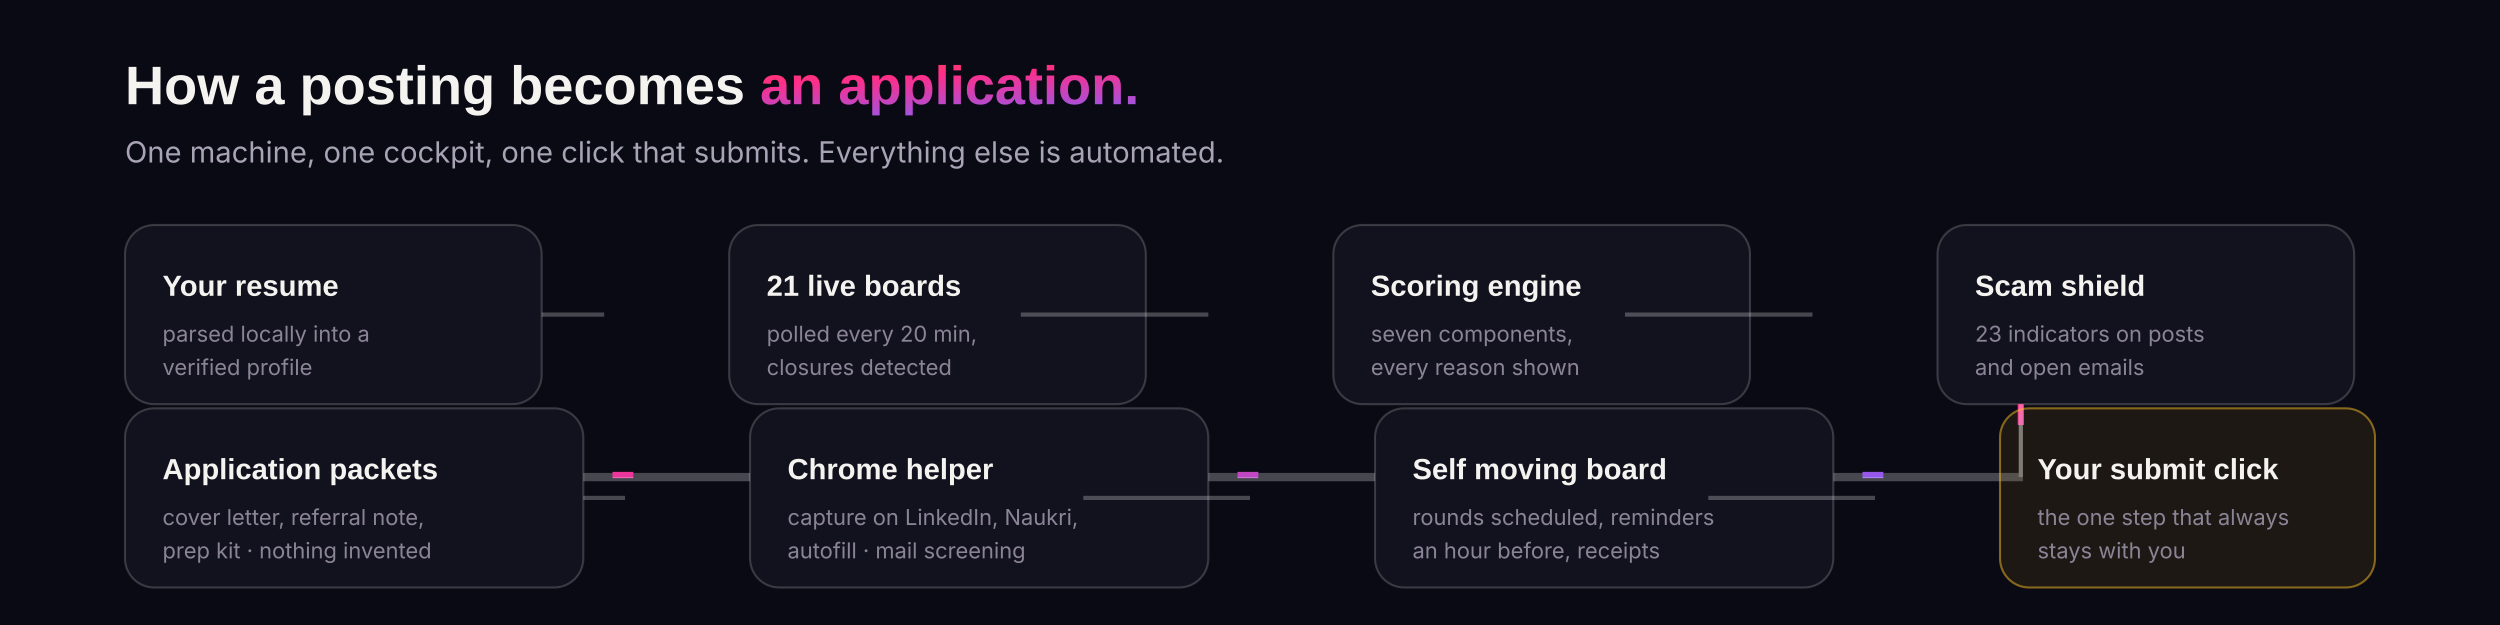
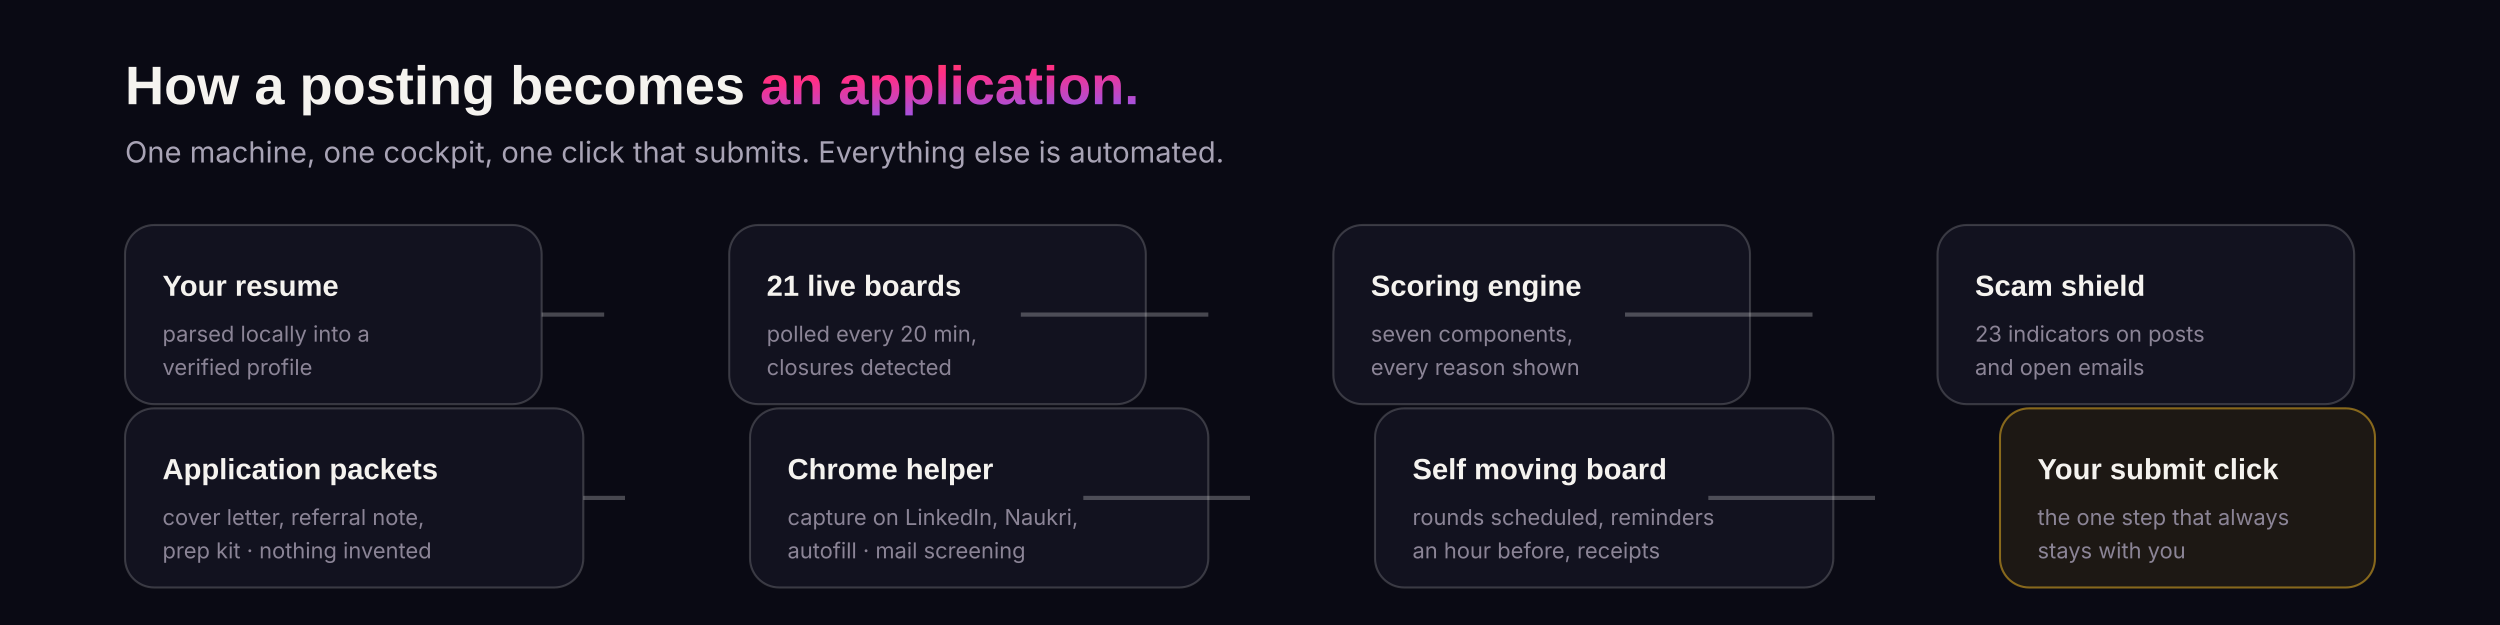
<svg xmlns="http://www.w3.org/2000/svg" viewBox="0 0 1200 300" width="1200" height="300" role="img" aria-label="How JobForge works">
  <defs>
    <linearGradient id="g7" x1="0" y1="0" x2="1" y2="1">
      <stop offset="0" stop-color="#ff5c1a" />
      <stop offset="0.5" stop-color="#ff2e88" />
      <stop offset="1" stop-color="#8b5cf6" />
    </linearGradient>
  </defs>
  <style>
    .bg7 { fill: #0a0a14; }
    .ttl7 { font-family: 'Space Grotesk', Arial, sans-serif; font-size: 26px; font-weight: 700; fill: #f5f3ef; }
    .sub7 { font-family: 'Inter', Arial, sans-serif; font-size: 14px; fill: #a8a3b5; }
    .node { fill: #12121f; stroke: #ffffff2e; }
    .nt { font-family: 'Space Grotesk', Arial, sans-serif; font-size: 14px; font-weight: 700; fill: #f5f3ef; }
    .nd { font-family: 'Inter', Arial, sans-serif; font-size: 10.5px; fill: #8b8496; }
    .wire { stroke: rgba(255,255,255,0.25); stroke-width: 2; fill: none; }
    .pulse { stroke: url(#g7); stroke-width: 3; fill: none; stroke-dasharray: 10 90; animation: travel 2.6s linear infinite; }
    .pulse2 { stroke: url(#g7); stroke-width: 3; fill: none; stroke-dasharray: 10 90; animation: travel 2.6s linear infinite; animation-delay: 0.9s; }
    .pulse3 { stroke: url(#g7); stroke-width: 3; fill: none; stroke-dasharray: 10 90; animation: travel 2.6s linear infinite; animation-delay: 1.8s; }
    @keyframes travel { from { stroke-dashoffset: 0; } to { stroke-dashoffset: -100; } }
    .gate { fill: rgba(251,191,36,0.08); stroke: rgba(251,191,36,0.5); }
  </style>
  <rect class="bg7" width="1200" height="300" />
  <text class="ttl7" x="60" y="50">How a posting becomes <tspan fill="url(#g7)">an application.</tspan>
  </text>
  <text class="sub7" x="60" y="78">One machine, one cockpit, one click that submits. Everything else is automated.</text>
  <g transform="translate(60, 108)">
    <rect class="node" x="0" y="0" width="200" height="86" rx="14" />
    <text class="nt" x="18" y="34">Your resume</text>
    <text class="nd" x="18" y="56">parsed locally into a</text>
    <text class="nd" x="18" y="72">verified profile</text>
    <rect class="node" x="290" y="0" width="200" height="86" rx="14" />
    <text class="nt" x="308" y="34">21 live boards</text>
    <text class="nd" x="308" y="56">polled every 20 min,</text>
    <text class="nd" x="308" y="72">closures detected</text>
    <rect class="node" x="580" y="0" width="200" height="86" rx="14" />
    <text class="nt" x="598" y="34">Scoring engine</text>
    <text class="nd" x="598" y="56">seven components,</text>
    <text class="nd" x="598" y="72">every reason shown</text>
    <rect class="node" x="870" y="0" width="200" height="86" rx="14" />
    <text class="nt" x="888" y="34">Scam shield</text>
    <text class="nd" x="888" y="56">23 indicators on posts</text>
    <text class="nd" x="888" y="72">and open emails</text>
  </g>
  <path class="wire" d="M 260 151 H 290" />
  <path class="pulse" d="M 260 151 H 290" />
  <path class="wire" d="M 490 151 H 580" />
  <path class="pulse2" d="M 490 151 H 580" />
  <path class="wire" d="M 780 151 H 870" />
  <path class="pulse3" d="M 780 151 H 870" />
-   <path class="wire" d="M 970 194 V 228 H 160 V 228" />
-   <path class="pulse" d="M 970 194 V 228 H 160 228" style="animation-delay: 0.4s" />
-   <path class="wire" d="M 970 194 V 230 H 160" />
  <g transform="translate(60, 196)">
    <rect class="node" x="0" y="0" width="220" height="86" rx="14" />
    <text class="nt" x="18" y="34">Application packets</text>
    <text class="nd" x="18" y="56">cover letter, referral note,</text>
    <text class="nd" x="18" y="72">prep kit · nothing invented</text>
    <rect class="node" x="300" y="0" width="220" height="86" rx="14" fill="rgba(34,211,238,0.05)" />
    <text class="nt" x="318" y="34">Chrome helper</text>
    <text class="nd" x="318" y="56">capture on LinkedIn, Naukri,</text>
    <text class="nd" x="318" y="72">autofill · mail screening</text>
    <rect class="node" x="600" y="0" width="220" height="86" rx="14" />
    <text class="nt" x="618" y="34">Self moving board</text>
    <text class="nd" x="618" y="56">rounds scheduled, reminders</text>
    <text class="nd" x="618" y="72">an hour before, receipts</text>
    <rect class="gate" x="900" y="0" width="180" height="86" rx="14" />
    <text class="nt" x="918" y="34" fill="#ffd884">Your submit click</text>
    <text class="nd" x="918" y="56">the one step that always</text>
    <text class="nd" x="918" y="72">stays with you</text>
  </g>
  <path class="wire" d="M 280 239 H 300" />
  <path class="pulse2" d="M 280 239 H 300" />
  <path class="wire" d="M 520 239 H 600" />
  <path class="pulse3" d="M 520 239 H 600" />
  <path class="wire" d="M 820 239 H 900" />
  <path class="pulse" d="M 820 239 H 900" />
</svg>
